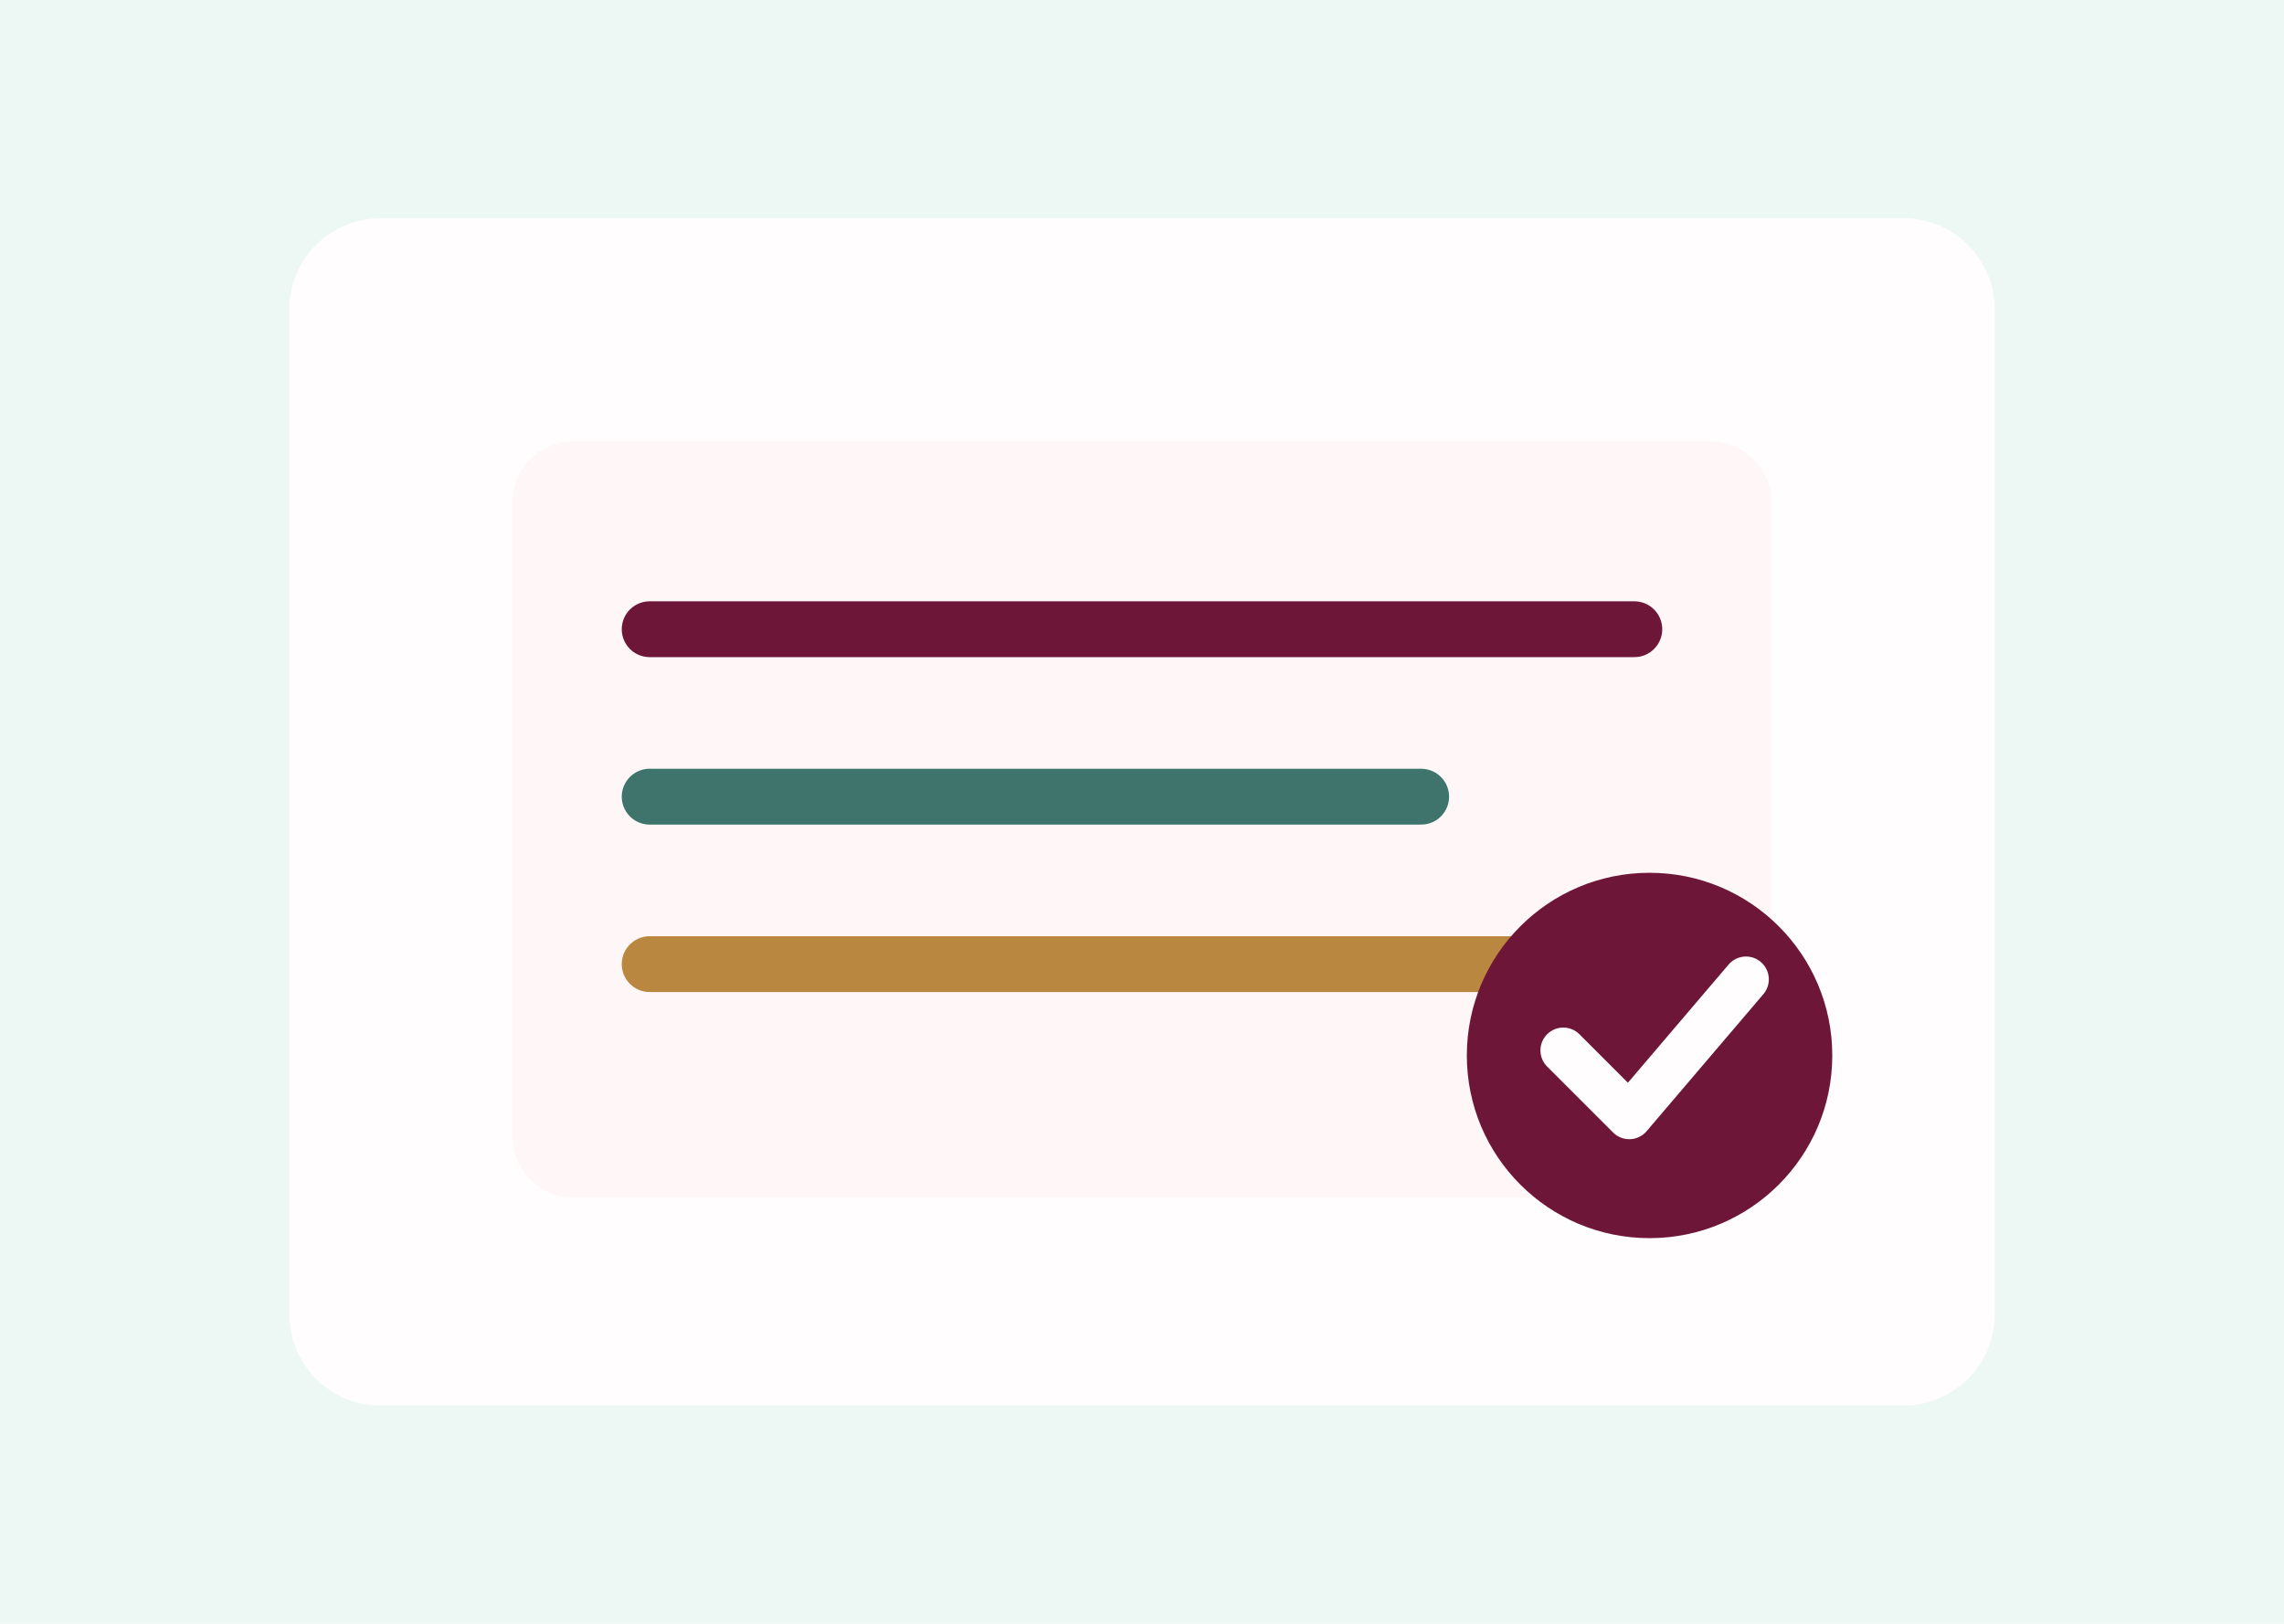
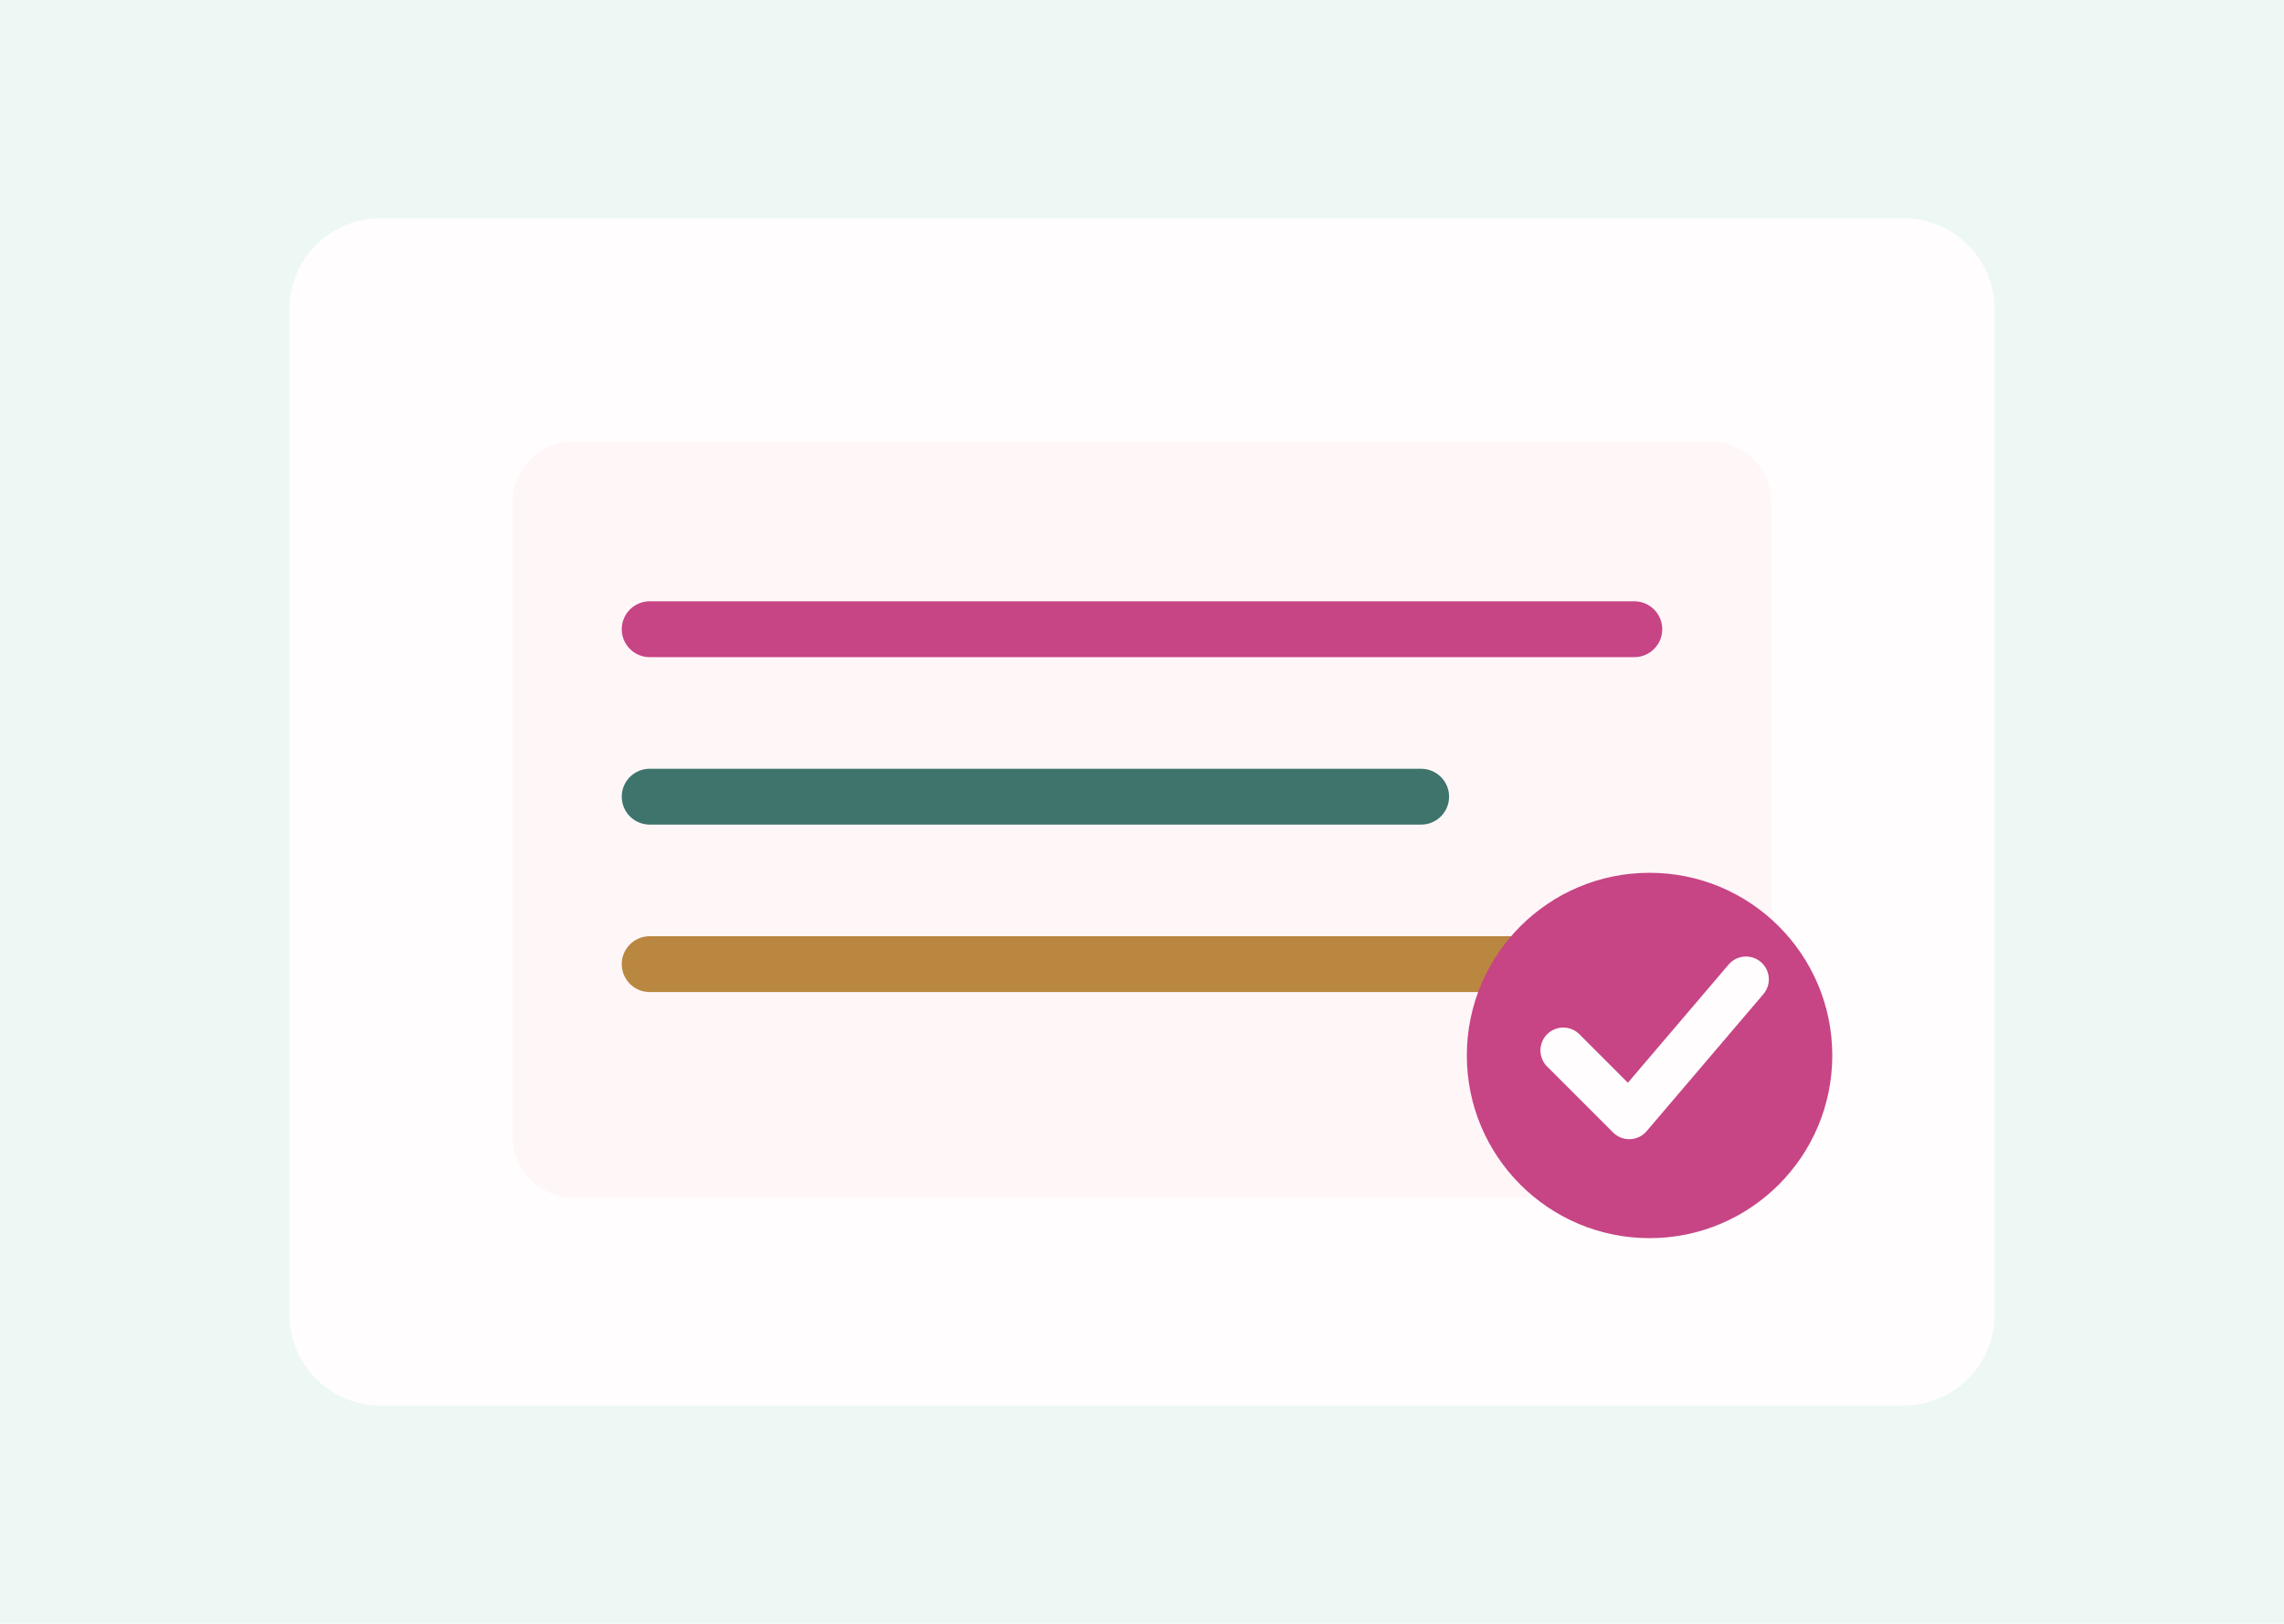
<svg xmlns="http://www.w3.org/2000/svg" width="900" height="640" viewBox="0 0 900 640" fill="none">
  <rect width="900" height="640" fill="#EDF8F5" />
  <rect x="114" y="86" width="672" height="468" rx="36" fill="#FFFDFD" />
  <rect x="202" y="174" width="496" height="298" rx="24" fill="#FFF6F8" />
-   <path d="M256 248H644" stroke="#6D1637" stroke-width="22" stroke-linecap="round" />
+   <path d="M256 248H644" stroke="#C74485" stroke-width="22" stroke-linecap="round" />
  <path d="M256 314H560" stroke="#3E746C" stroke-width="22" stroke-linecap="round" />
  <path d="M256 380H604" stroke="#B9873F" stroke-width="22" stroke-linecap="round" />
-   <circle cx="650" cy="416" r="72" fill="#6D1637" />
+   <circle cx="650" cy="416" r="72" fill="#C74485" />
  <path d="M616 414L642 440L688 386" stroke="#FFFDFD" stroke-width="18" stroke-linecap="round" stroke-linejoin="round" />
</svg>
